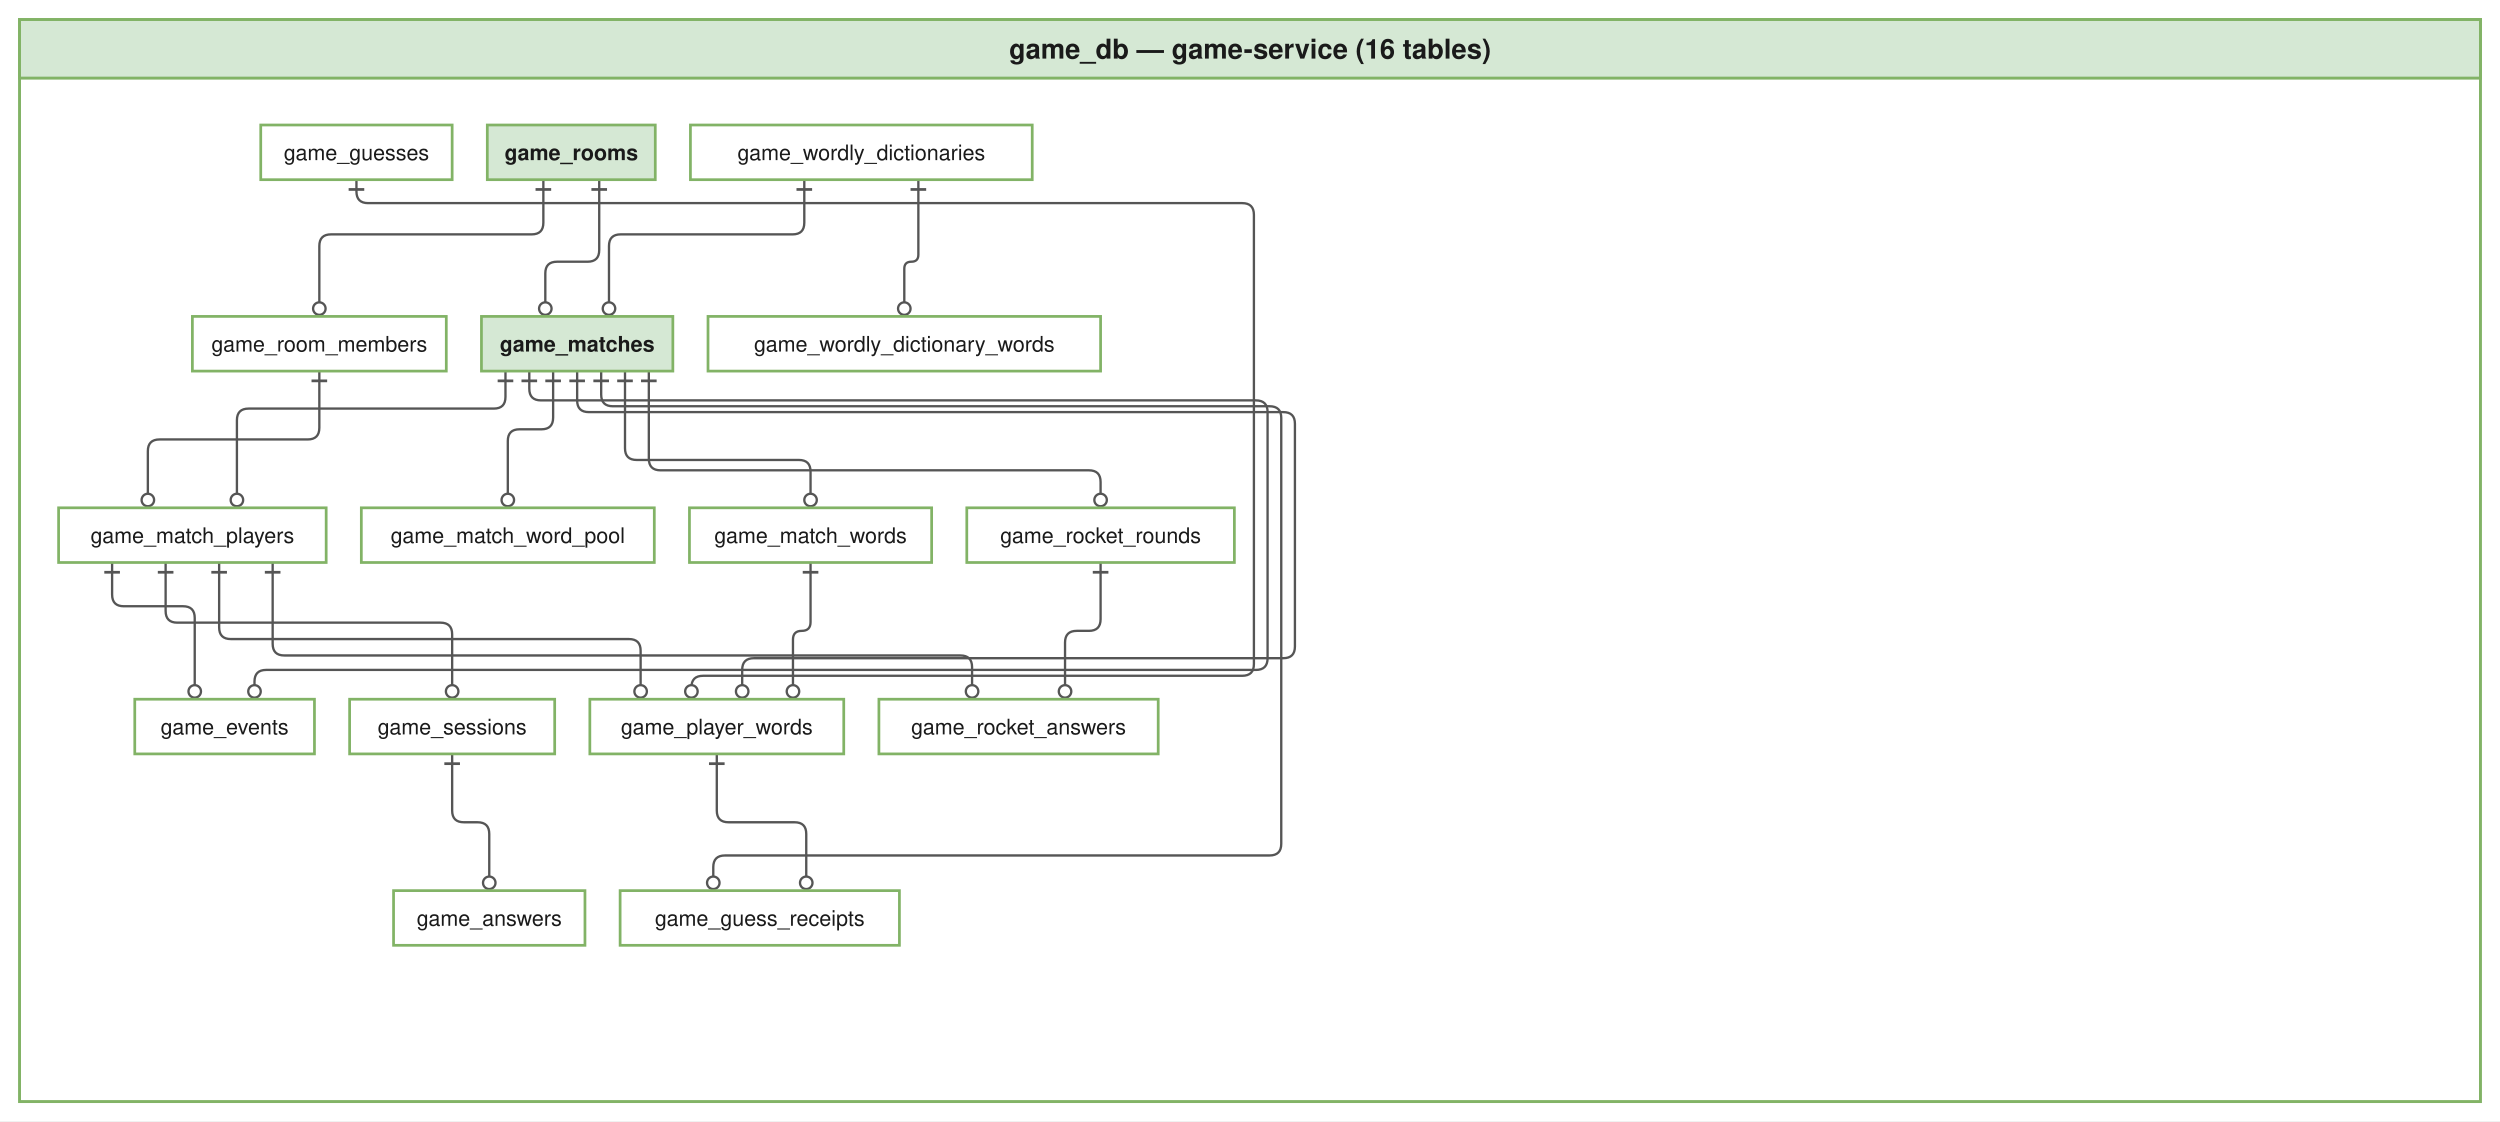
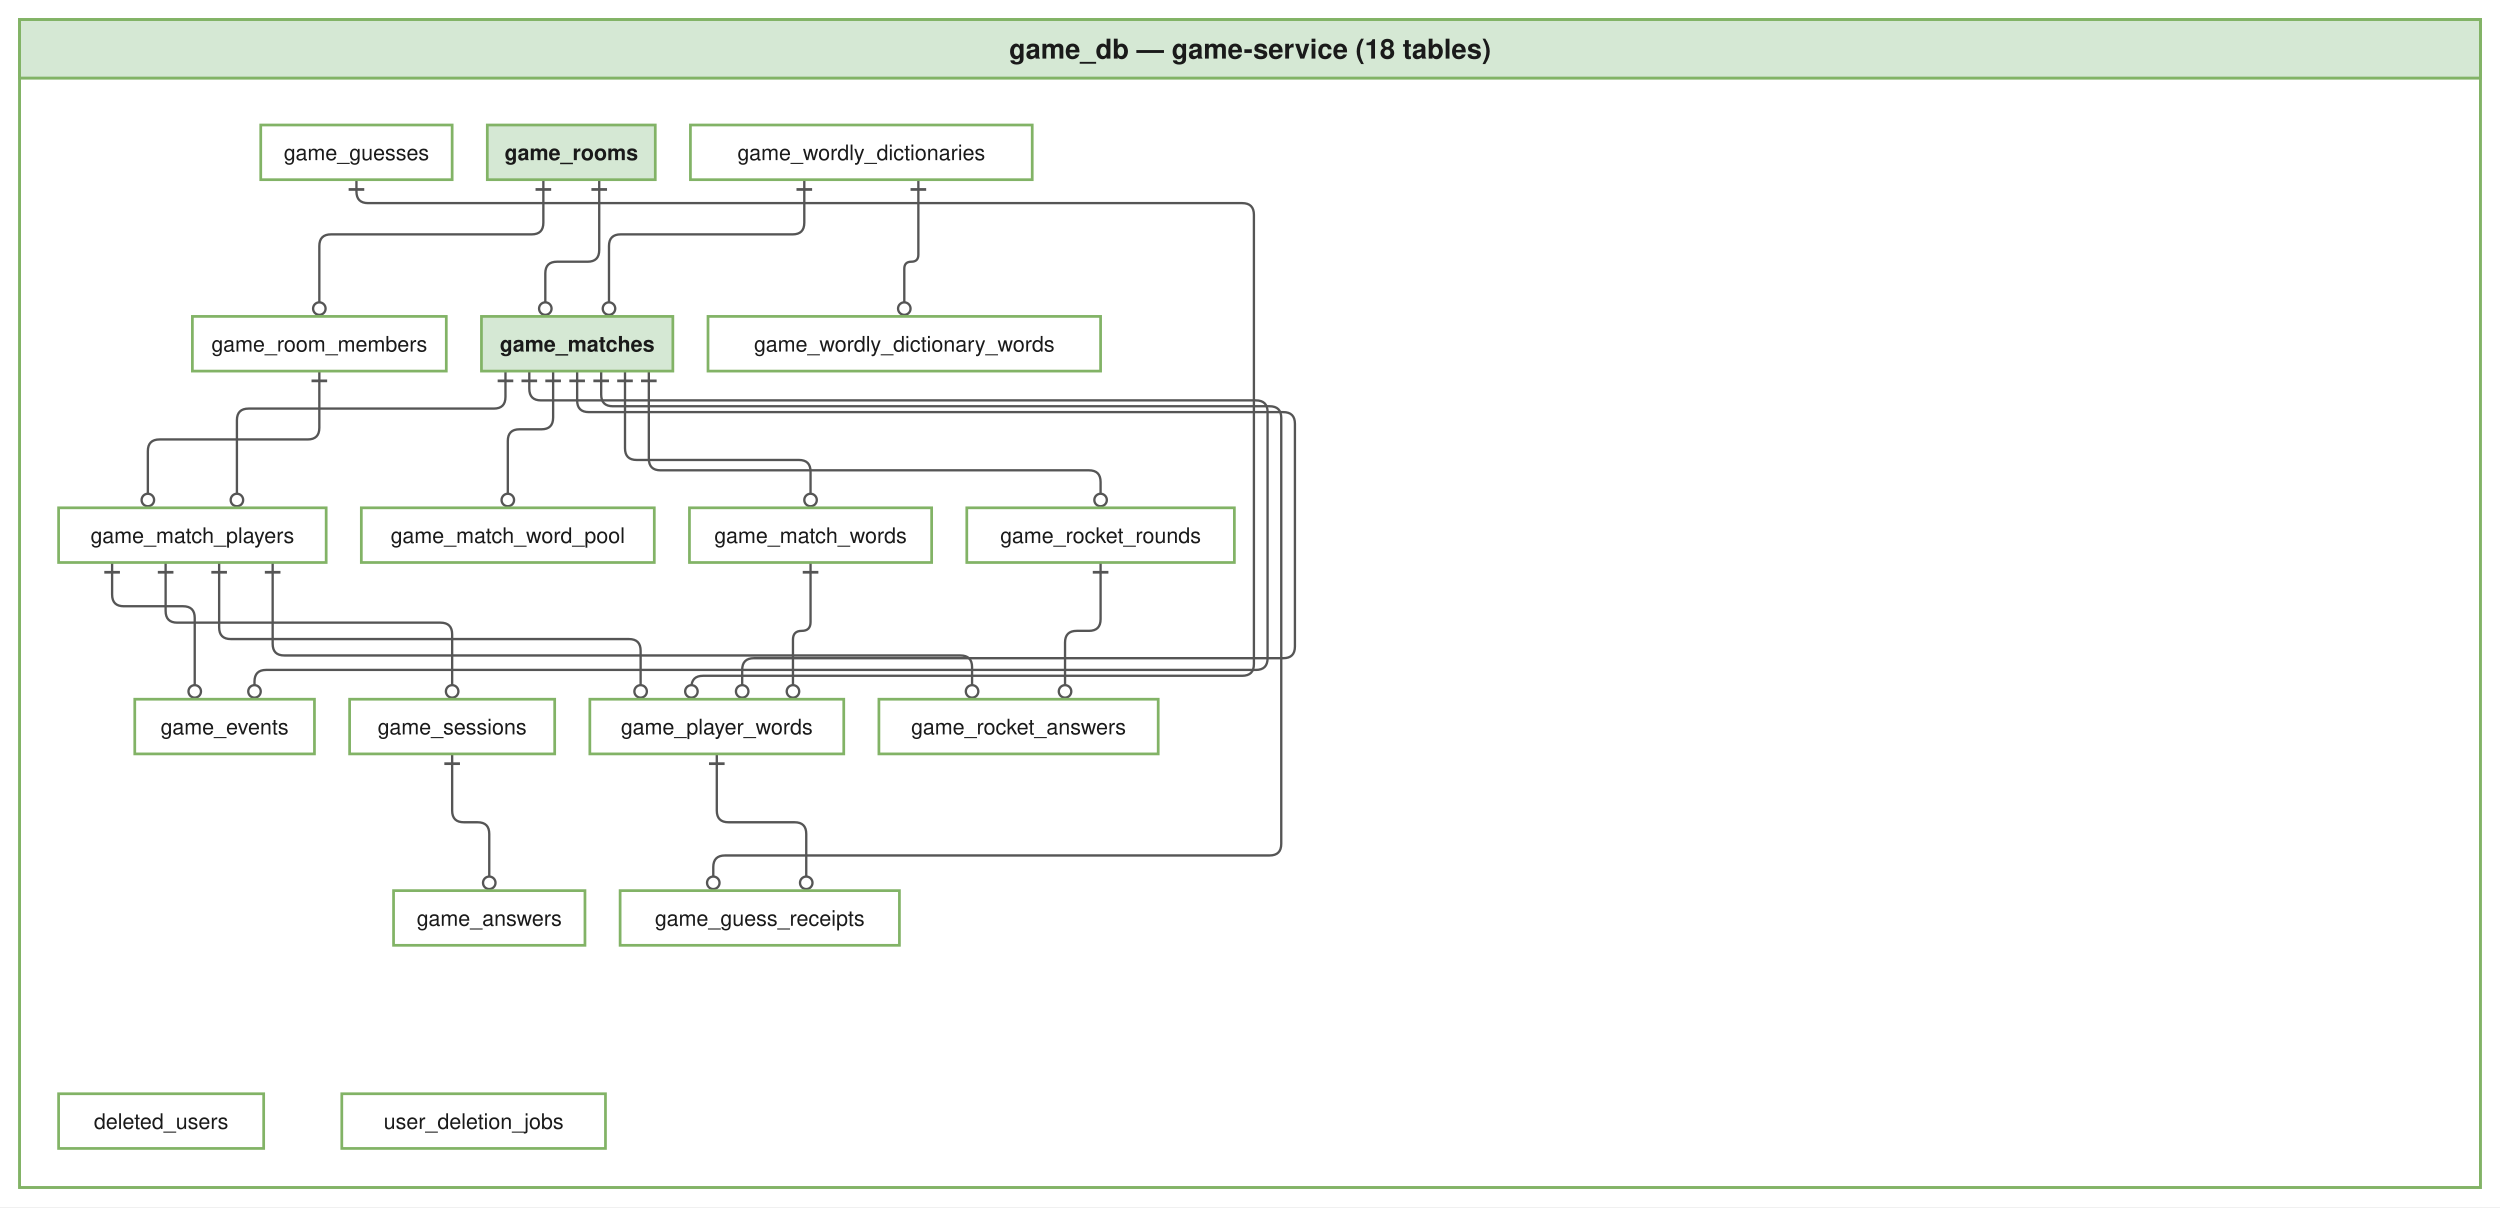
- <svg xmlns="http://www.w3.org/2000/svg" viewBox="0 0 1280 574" width="1280" height="574">
-   <rect width="1280" height="574" fill="#ffffff" />
-   <rect x="10" y="10" width="1260" height="554" fill="#ffffff" stroke="#82b366" stroke-width="1.5" />
+ <svg xmlns="http://www.w3.org/2000/svg" viewBox="0 0 1280 618" width="1280" height="618">
+   <rect width="1280" height="618" fill="#ffffff" />
+   <rect x="10" y="10" width="1260" height="598" fill="#ffffff" stroke="#82b366" stroke-width="1.5" />
  <rect x="10" y="10" width="1260" height="30" fill="#d5e8d4" stroke="#82b366" stroke-width="1.5" />
-   <text x="640.0" y="30" font-family="Helvetica, Arial, sans-serif" font-size="14" font-weight="700" text-anchor="middle" fill="#1a1a1a">game_db — game-service (16 tables)</text>
+   <text x="640.0" y="30" font-family="Helvetica, Arial, sans-serif" font-size="14" font-weight="700" text-anchor="middle" fill="#1a1a1a">game_db — game-service (18 tables)</text>
  <path d="M182.5,92.0 L182.5,98.0 Q182.5,104.0 188.5,104.0 L636.0,104.0 Q642.0,104.0 642.0,110.0 L642.0,340.0 Q642.0,346.0 636.0,346.0 L360.0,346.0 Q354.0,346.0 354.0,352.0 L354.0,358.0" fill="none" stroke="#555555" stroke-width="1.2" />
  <circle cx="354.0" cy="354.0" r="3.2" fill="#ffffff" stroke="#555555" stroke-width="1.2" />
  <line x1="178.5" y1="97.0" x2="186.5" y2="97.0" stroke="#555555" stroke-width="1.4" />
  <path d="M57.4,288.0 L57.4,304.4 Q57.4,310.4 63.4,310.4 L93.7,310.4 Q99.7,310.4 99.7,316.4 L99.7,358.0" fill="none" stroke="#555555" stroke-width="1.2" />
  <circle cx="99.7" cy="354.0" r="3.2" fill="#ffffff" stroke="#555555" stroke-width="1.2" />
  <line x1="53.4" y1="293.0" x2="61.4" y2="293.0" stroke="#555555" stroke-width="1.4" />
  <path d="M112.2,288.0 L112.2,321.2 Q112.2,327.2 118.2,327.2 L322.0,327.2 Q328.0,327.2 328.0,333.2 L328.0,358.0" fill="none" stroke="#555555" stroke-width="1.2" />
  <circle cx="328.0" cy="354.0" r="3.2" fill="#ffffff" stroke="#555555" stroke-width="1.2" />
  <line x1="108.2" y1="293.0" x2="116.2" y2="293.0" stroke="#555555" stroke-width="1.4" />
  <path d="M139.6,288.0 L139.6,329.6 Q139.6,335.6 145.6,335.6 L491.7,335.6 Q497.7,335.6 497.7,341.6 L497.7,358.0" fill="none" stroke="#555555" stroke-width="1.2" />
  <circle cx="497.7" cy="354.0" r="3.2" fill="#ffffff" stroke="#555555" stroke-width="1.2" />
  <line x1="135.6" y1="293.0" x2="143.6" y2="293.0" stroke="#555555" stroke-width="1.4" />
  <path d="M84.8,288.0 L84.8,312.8 Q84.8,318.8 90.8,318.8 L225.5,318.8 Q231.5,318.8 231.5,324.8 L231.5,358.0" fill="none" stroke="#555555" stroke-width="1.2" />
  <circle cx="231.5" cy="354.0" r="3.2" fill="#ffffff" stroke="#555555" stroke-width="1.2" />
  <line x1="80.8" y1="293.0" x2="88.8" y2="293.0" stroke="#555555" stroke-width="1.4" />
  <path d="M415.0,288.0 L415.0,318.5 Q415.0,323.0 410.5,323.0 L410.5,323.0 Q406.0,323.0 406.0,327.5 L406.0,358.0" fill="none" stroke="#555555" stroke-width="1.2" />
  <circle cx="406.0" cy="354.0" r="3.2" fill="#ffffff" stroke="#555555" stroke-width="1.2" />
  <line x1="411.0" y1="293.0" x2="419.0" y2="293.0" stroke="#555555" stroke-width="1.4" />
  <path d="M271.0,190.0 L271.0,199.0 Q271.0,205.0 277.0,205.0 L643.0,205.0 Q649.0,205.0 649.0,211.0 L649.0,337.0 Q649.0,343.0 643.0,343.0 L136.3,343.0 Q130.3,343.0 130.3,349.0 L130.3,358.0" fill="none" stroke="#555555" stroke-width="1.2" />
  <circle cx="130.3" cy="354.0" r="3.2" fill="#ffffff" stroke="#555555" stroke-width="1.2" />
  <line x1="267.0" y1="195.0" x2="275.0" y2="195.0" stroke="#555555" stroke-width="1.4" />
  <path d="M307.8,190.0 L307.8,202.0 Q307.8,208.0 313.8,208.0 L650.0,208.0 Q656.0,208.0 656.0,214.0 L656.0,432.0 Q656.0,438.0 650.0,438.0 L371.2,438.0 Q365.2,438.0 365.2,444.0 L365.2,456.0" fill="none" stroke="#555555" stroke-width="1.2" />
  <circle cx="365.2" cy="452.0" r="3.2" fill="#ffffff" stroke="#555555" stroke-width="1.2" />
  <line x1="303.8" y1="195.0" x2="311.8" y2="195.0" stroke="#555555" stroke-width="1.4" />
  <path d="M258.8,190.0 L258.8,203.2 Q258.8,209.2 252.8,209.2 L127.3,209.2 Q121.3,209.2 121.3,215.2 L121.3,260.0" fill="none" stroke="#555555" stroke-width="1.2" />
  <circle cx="121.3" cy="256.0" r="3.2" fill="#ffffff" stroke="#555555" stroke-width="1.2" />
  <line x1="254.8" y1="195.0" x2="262.8" y2="195.0" stroke="#555555" stroke-width="1.4" />
  <path d="M283.2,190.0 L283.2,213.8 Q283.2,219.8 277.2,219.8 L266.0,219.8 Q260.0,219.8 260.0,225.8 L260.0,260.0" fill="none" stroke="#555555" stroke-width="1.2" />
  <circle cx="260.0" cy="256.0" r="3.2" fill="#ffffff" stroke="#555555" stroke-width="1.2" />
  <line x1="279.2" y1="195.0" x2="287.2" y2="195.0" stroke="#555555" stroke-width="1.4" />
  <path d="M320.0,190.0 L320.0,229.5 Q320.0,235.5 326.0,235.5 L409.0,235.5 Q415.0,235.5 415.0,241.5 L415.0,260.0" fill="none" stroke="#555555" stroke-width="1.2" />
  <circle cx="415.0" cy="256.0" r="3.2" fill="#ffffff" stroke="#555555" stroke-width="1.2" />
  <line x1="316.0" y1="195.0" x2="324.0" y2="195.0" stroke="#555555" stroke-width="1.4" />
  <path d="M295.5,190.0 L295.5,205.0 Q295.5,211.0 301.5,211.0 L657.0,211.0 Q663.0,211.0 663.0,217.0 L663.0,331.0 Q663.0,337.0 657.0,337.0 L386.0,337.0 Q380.0,337.0 380.0,343.0 L380.0,358.0" fill="none" stroke="#555555" stroke-width="1.2" />
  <circle cx="380.0" cy="354.0" r="3.2" fill="#ffffff" stroke="#555555" stroke-width="1.2" />
  <line x1="291.5" y1="195.0" x2="299.5" y2="195.0" stroke="#555555" stroke-width="1.4" />
  <path d="M332.2,190.0 L332.2,234.8 Q332.2,240.8 338.2,240.8 L557.5,240.8 Q563.5,240.8 563.5,246.8 L563.5,260.0" fill="none" stroke="#555555" stroke-width="1.2" />
  <circle cx="563.5" cy="256.0" r="3.2" fill="#ffffff" stroke="#555555" stroke-width="1.2" />
  <line x1="328.2" y1="195.0" x2="336.2" y2="195.0" stroke="#555555" stroke-width="1.4" />
  <path d="M367.0,386.0 L367.0,415.0 Q367.0,421.0 373.0,421.0 L406.8,421.0 Q412.8,421.0 412.8,427.0 L412.8,456.0" fill="none" stroke="#555555" stroke-width="1.2" />
  <circle cx="412.8" cy="452.0" r="3.2" fill="#ffffff" stroke="#555555" stroke-width="1.2" />
  <line x1="363.0" y1="391.0" x2="371.0" y2="391.0" stroke="#555555" stroke-width="1.4" />
  <path d="M563.5,288.0 L563.5,317.0 Q563.5,323.0 557.5,323.0 L551.3,323.0 Q545.3,323.0 545.3,329.0 L545.3,358.0" fill="none" stroke="#555555" stroke-width="1.2" />
  <circle cx="545.3" cy="354.0" r="3.2" fill="#ffffff" stroke="#555555" stroke-width="1.2" />
  <line x1="559.5" y1="293.0" x2="567.5" y2="293.0" stroke="#555555" stroke-width="1.4" />
  <path d="M163.5,190.0 L163.5,219.0 Q163.5,225.0 157.5,225.0 L81.7,225.0 Q75.7,225.0 75.7,231.0 L75.7,260.0" fill="none" stroke="#555555" stroke-width="1.2" />
  <circle cx="75.7" cy="256.0" r="3.2" fill="#ffffff" stroke="#555555" stroke-width="1.2" />
  <line x1="159.5" y1="195.0" x2="167.5" y2="195.0" stroke="#555555" stroke-width="1.4" />
  <path d="M306.8,92.0 L306.8,128.0 Q306.8,134.0 300.8,134.0 L285.2,134.0 Q279.2,134.0 279.2,140.0 L279.2,162.0" fill="none" stroke="#555555" stroke-width="1.2" />
  <circle cx="279.2" cy="158.0" r="3.2" fill="#ffffff" stroke="#555555" stroke-width="1.2" />
  <line x1="302.8" y1="97.0" x2="310.8" y2="97.0" stroke="#555555" stroke-width="1.4" />
  <path d="M278.2,92.0 L278.2,114.0 Q278.2,120.0 272.2,120.0 L169.5,120.0 Q163.5,120.0 163.5,126.0 L163.5,162.0" fill="none" stroke="#555555" stroke-width="1.2" />
  <circle cx="163.5" cy="158.0" r="3.2" fill="#ffffff" stroke="#555555" stroke-width="1.2" />
  <line x1="274.2" y1="97.0" x2="282.2" y2="97.0" stroke="#555555" stroke-width="1.4" />
  <path d="M231.5,386.0 L231.5,415.0 Q231.5,421.0 237.5,421.0 L244.5,421.0 Q250.5,421.0 250.5,427.0 L250.5,456.0" fill="none" stroke="#555555" stroke-width="1.2" />
  <circle cx="250.5" cy="452.0" r="3.2" fill="#ffffff" stroke="#555555" stroke-width="1.2" />
  <line x1="227.5" y1="391.0" x2="235.5" y2="391.0" stroke="#555555" stroke-width="1.4" />
  <path d="M411.8,92.0 L411.8,114.0 Q411.8,120.0 405.8,120.0 L317.8,120.0 Q311.8,120.0 311.8,126.0 L311.8,162.0" fill="none" stroke="#555555" stroke-width="1.2" />
  <circle cx="311.8" cy="158.0" r="3.2" fill="#ffffff" stroke="#555555" stroke-width="1.2" />
  <line x1="407.8" y1="97.0" x2="415.8" y2="97.0" stroke="#555555" stroke-width="1.4" />
  <path d="M470.2,92.0 L470.2,130.4 Q470.2,134.0 466.6,134.0 L466.6,134.0 Q463.0,134.0 463.0,137.6 L463.0,162.0" fill="none" stroke="#555555" stroke-width="1.2" />
  <circle cx="463.0" cy="158.0" r="3.2" fill="#ffffff" stroke="#555555" stroke-width="1.2" />
  <line x1="466.2" y1="97.0" x2="474.2" y2="97.0" stroke="#555555" stroke-width="1.4" />
  <rect x="201.5" y="456" width="98" height="28" fill="#ffffff" stroke="#82b366" stroke-width="1.4" />
  <text x="250.5" y="474" font-family="Helvetica, Arial, sans-serif" font-size="11" font-weight="400" text-anchor="middle" fill="#1a1a1a">game_answers</text>
  <rect x="69.0" y="358" width="92" height="28" fill="#ffffff" stroke="#82b366" stroke-width="1.4" />
  <text x="115.0" y="376" font-family="Helvetica, Arial, sans-serif" font-size="11" font-weight="400" text-anchor="middle" fill="#1a1a1a">game_events</text>
  <rect x="317.5" y="456" width="143" height="28" fill="#ffffff" stroke="#82b366" stroke-width="1.4" />
  <text x="389.0" y="474" font-family="Helvetica, Arial, sans-serif" font-size="11" font-weight="400" text-anchor="middle" fill="#1a1a1a">game_guess_receipts</text>
  <rect x="133.5" y="64" width="98" height="28" fill="#ffffff" stroke="#82b366" stroke-width="1.4" />
  <text x="182.5" y="82" font-family="Helvetica, Arial, sans-serif" font-size="11" font-weight="400" text-anchor="middle" fill="#1a1a1a">game_guesses</text>
  <rect x="30.0" y="260" width="137" height="28" fill="#ffffff" stroke="#82b366" stroke-width="1.4" />
  <text x="98.5" y="278" font-family="Helvetica, Arial, sans-serif" font-size="11" font-weight="400" text-anchor="middle" fill="#1a1a1a">game_match_players</text>
  <rect x="185.0" y="260" width="150" height="28" fill="#ffffff" stroke="#82b366" stroke-width="1.4" />
  <text x="260.0" y="278" font-family="Helvetica, Arial, sans-serif" font-size="11" font-weight="400" text-anchor="middle" fill="#1a1a1a">game_match_word_pool</text>
  <rect x="353.0" y="260" width="124" height="28" fill="#ffffff" stroke="#82b366" stroke-width="1.4" />
  <text x="415.0" y="278" font-family="Helvetica, Arial, sans-serif" font-size="11" font-weight="400" text-anchor="middle" fill="#1a1a1a">game_match_words</text>
  <rect x="246.5" y="162" width="98" height="28" fill="#d5e8d4" stroke="#82b366" stroke-width="1.4" />
  <text x="295.5" y="180" font-family="Helvetica, Arial, sans-serif" font-size="11" font-weight="700" text-anchor="middle" fill="#1a1a1a">game_matches</text>
  <rect x="302.0" y="358" width="130" height="28" fill="#ffffff" stroke="#82b366" stroke-width="1.4" />
  <text x="367.0" y="376" font-family="Helvetica, Arial, sans-serif" font-size="11" font-weight="400" text-anchor="middle" fill="#1a1a1a">game_player_words</text>
  <rect x="450.0" y="358" width="143" height="28" fill="#ffffff" stroke="#82b366" stroke-width="1.4" />
  <text x="521.5" y="376" font-family="Helvetica, Arial, sans-serif" font-size="11" font-weight="400" text-anchor="middle" fill="#1a1a1a">game_rocket_answers</text>
  <rect x="495.0" y="260" width="137" height="28" fill="#ffffff" stroke="#82b366" stroke-width="1.4" />
  <text x="563.5" y="278" font-family="Helvetica, Arial, sans-serif" font-size="11" font-weight="400" text-anchor="middle" fill="#1a1a1a">game_rocket_rounds</text>
  <rect x="98.5" y="162" width="130" height="28" fill="#ffffff" stroke="#82b366" stroke-width="1.4" />
  <text x="163.5" y="180" font-family="Helvetica, Arial, sans-serif" font-size="11" font-weight="400" text-anchor="middle" fill="#1a1a1a">game_room_members</text>
  <rect x="249.5" y="64" width="86" height="28" fill="#d5e8d4" stroke="#82b366" stroke-width="1.4" />
  <text x="292.5" y="82" font-family="Helvetica, Arial, sans-serif" font-size="11" font-weight="700" text-anchor="middle" fill="#1a1a1a">game_rooms</text>
  <rect x="179.0" y="358" width="105" height="28" fill="#ffffff" stroke="#82b366" stroke-width="1.4" />
  <text x="231.5" y="376" font-family="Helvetica, Arial, sans-serif" font-size="11" font-weight="400" text-anchor="middle" fill="#1a1a1a">game_sessions</text>
  <rect x="353.5" y="64" width="175" height="28" fill="#ffffff" stroke="#82b366" stroke-width="1.4" />
  <text x="441.0" y="82" font-family="Helvetica, Arial, sans-serif" font-size="11" font-weight="400" text-anchor="middle" fill="#1a1a1a">game_wordly_dictionaries</text>
  <rect x="362.5" y="162" width="201" height="28" fill="#ffffff" stroke="#82b366" stroke-width="1.4" />
  <text x="463.0" y="180" font-family="Helvetica, Arial, sans-serif" font-size="11" font-weight="400" text-anchor="middle" fill="#1a1a1a">game_wordly_dictionary_words</text>
+   <rect x="30" y="560" width="105" height="28" fill="#ffffff" stroke="#82b366" stroke-width="1.4" />
+   <text x="82.5" y="578" font-family="Helvetica, Arial, sans-serif" font-size="11" font-weight="400" text-anchor="middle" fill="#1a1a1a">deleted_users</text>
+   <rect x="175" y="560" width="135" height="28" fill="#ffffff" stroke="#82b366" stroke-width="1.4" />
+   <text x="242.5" y="578" font-family="Helvetica, Arial, sans-serif" font-size="11" font-weight="400" text-anchor="middle" fill="#1a1a1a">user_deletion_jobs</text>
</svg>
